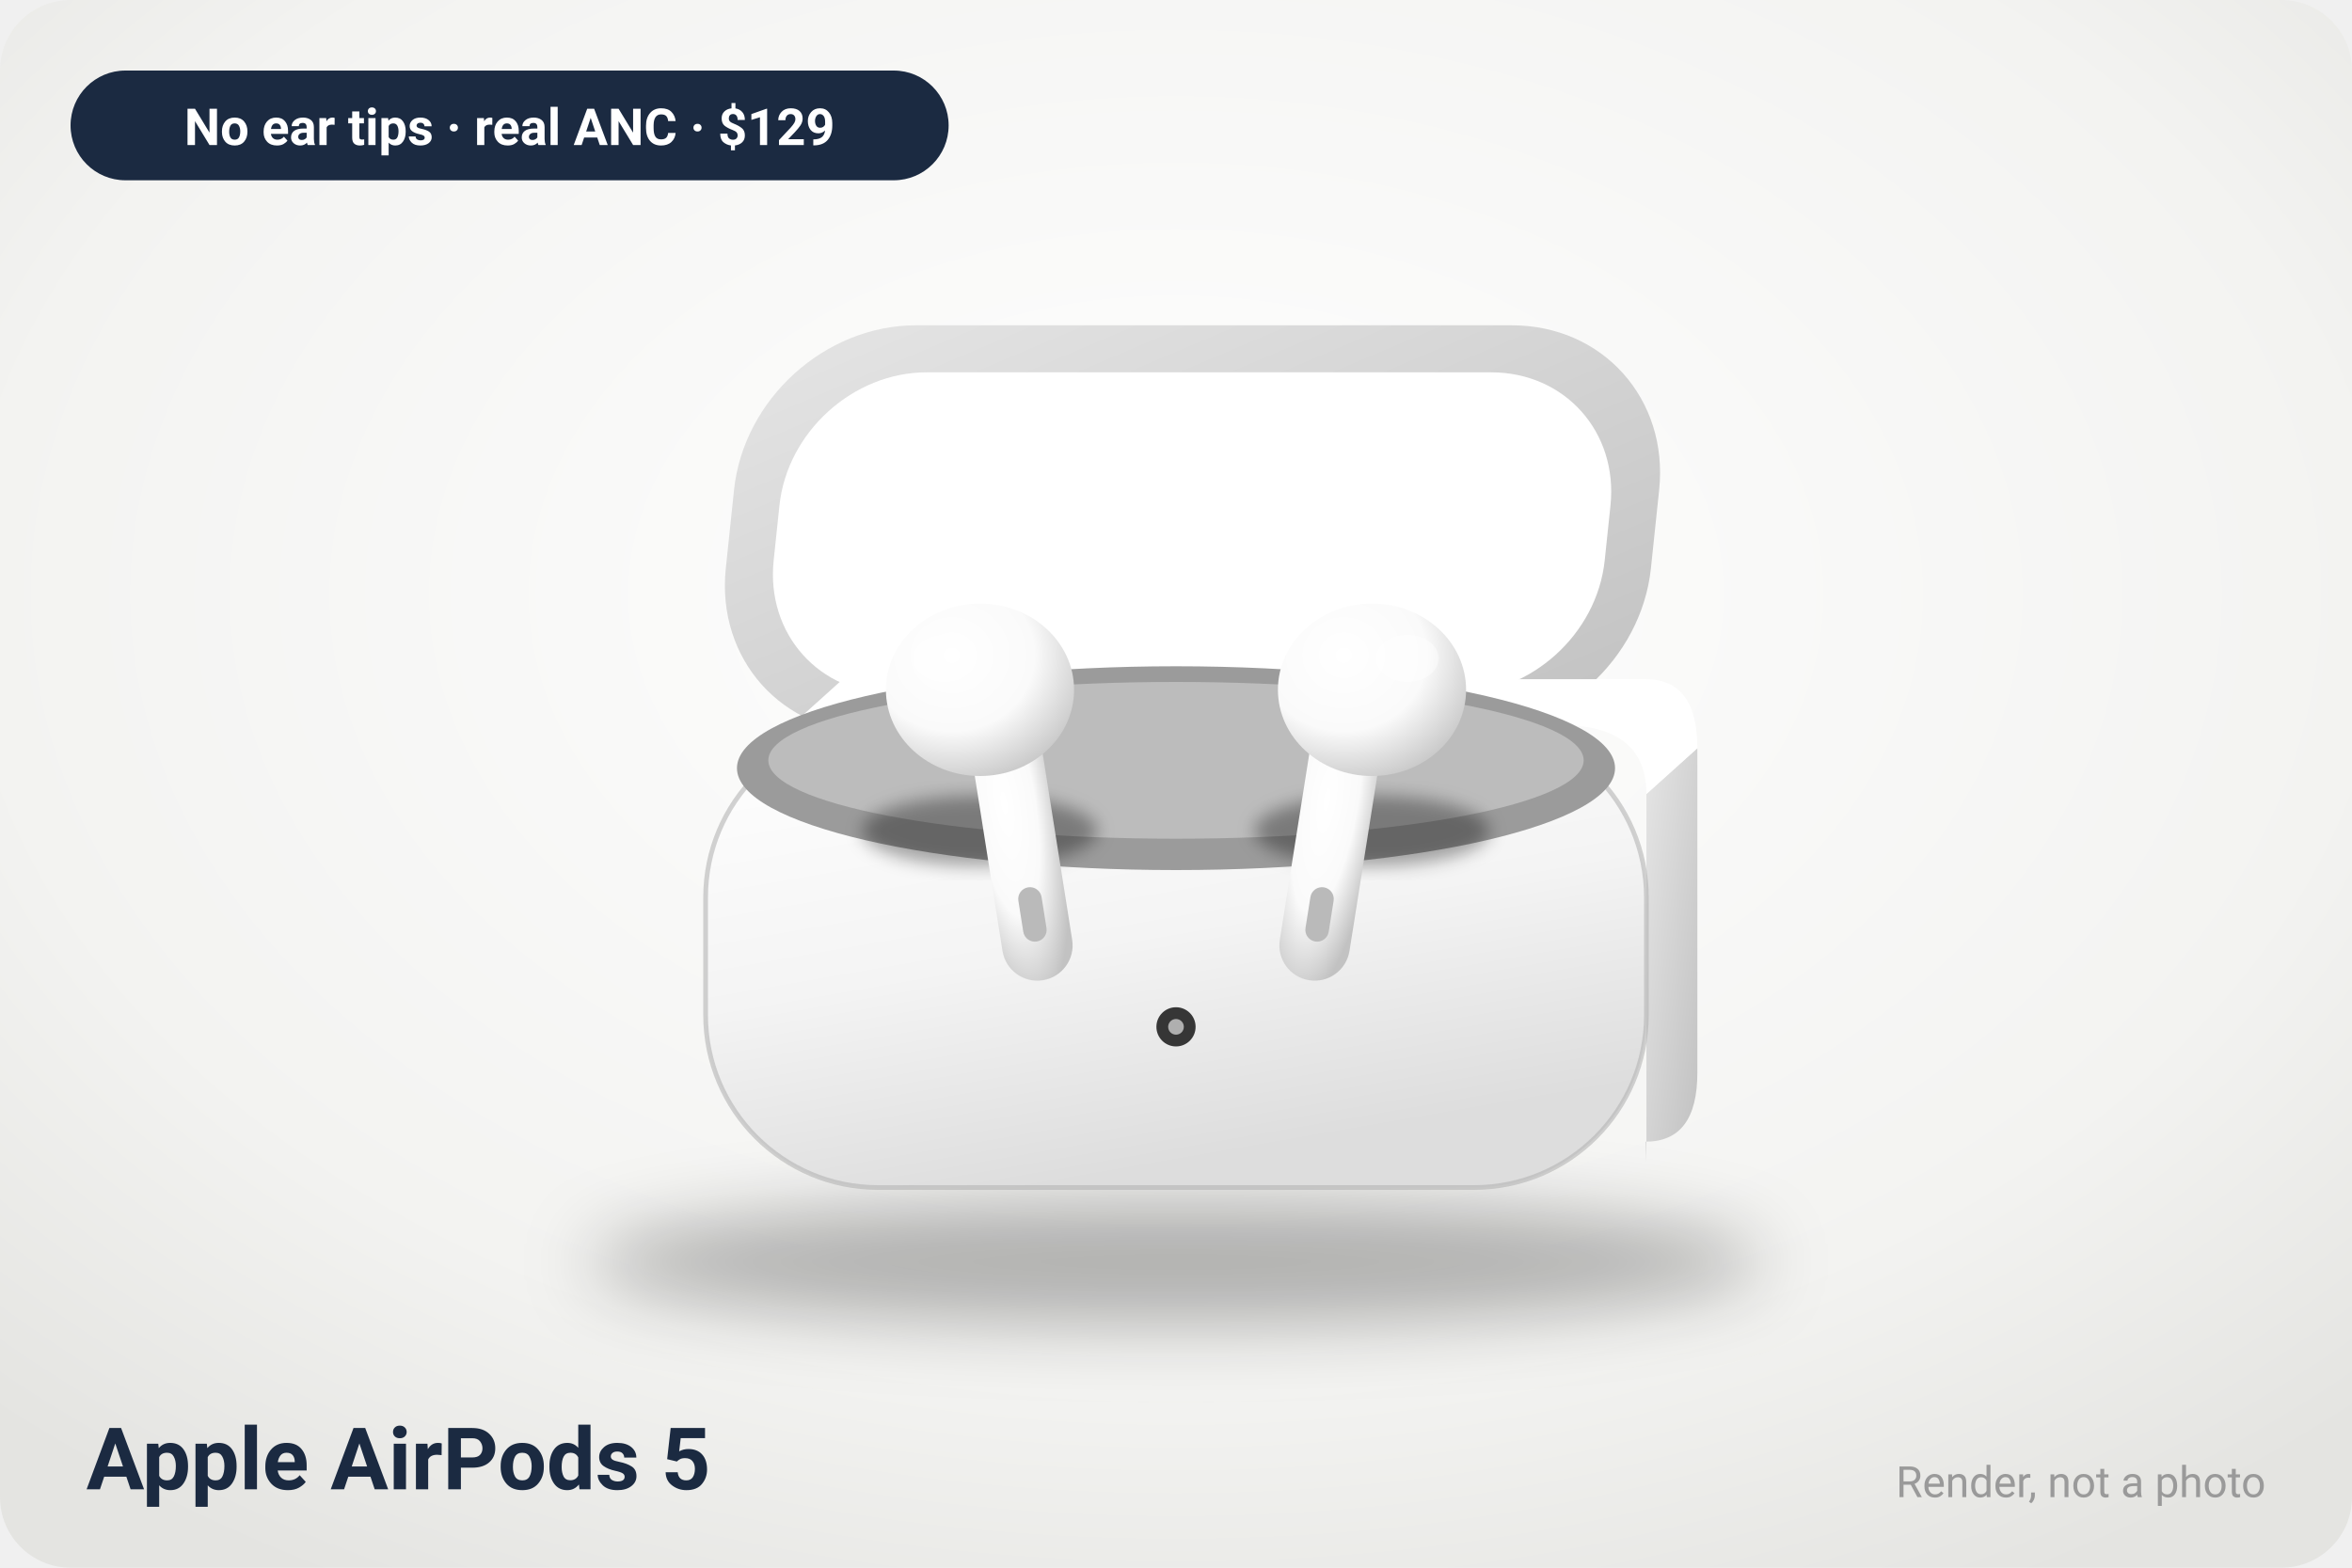
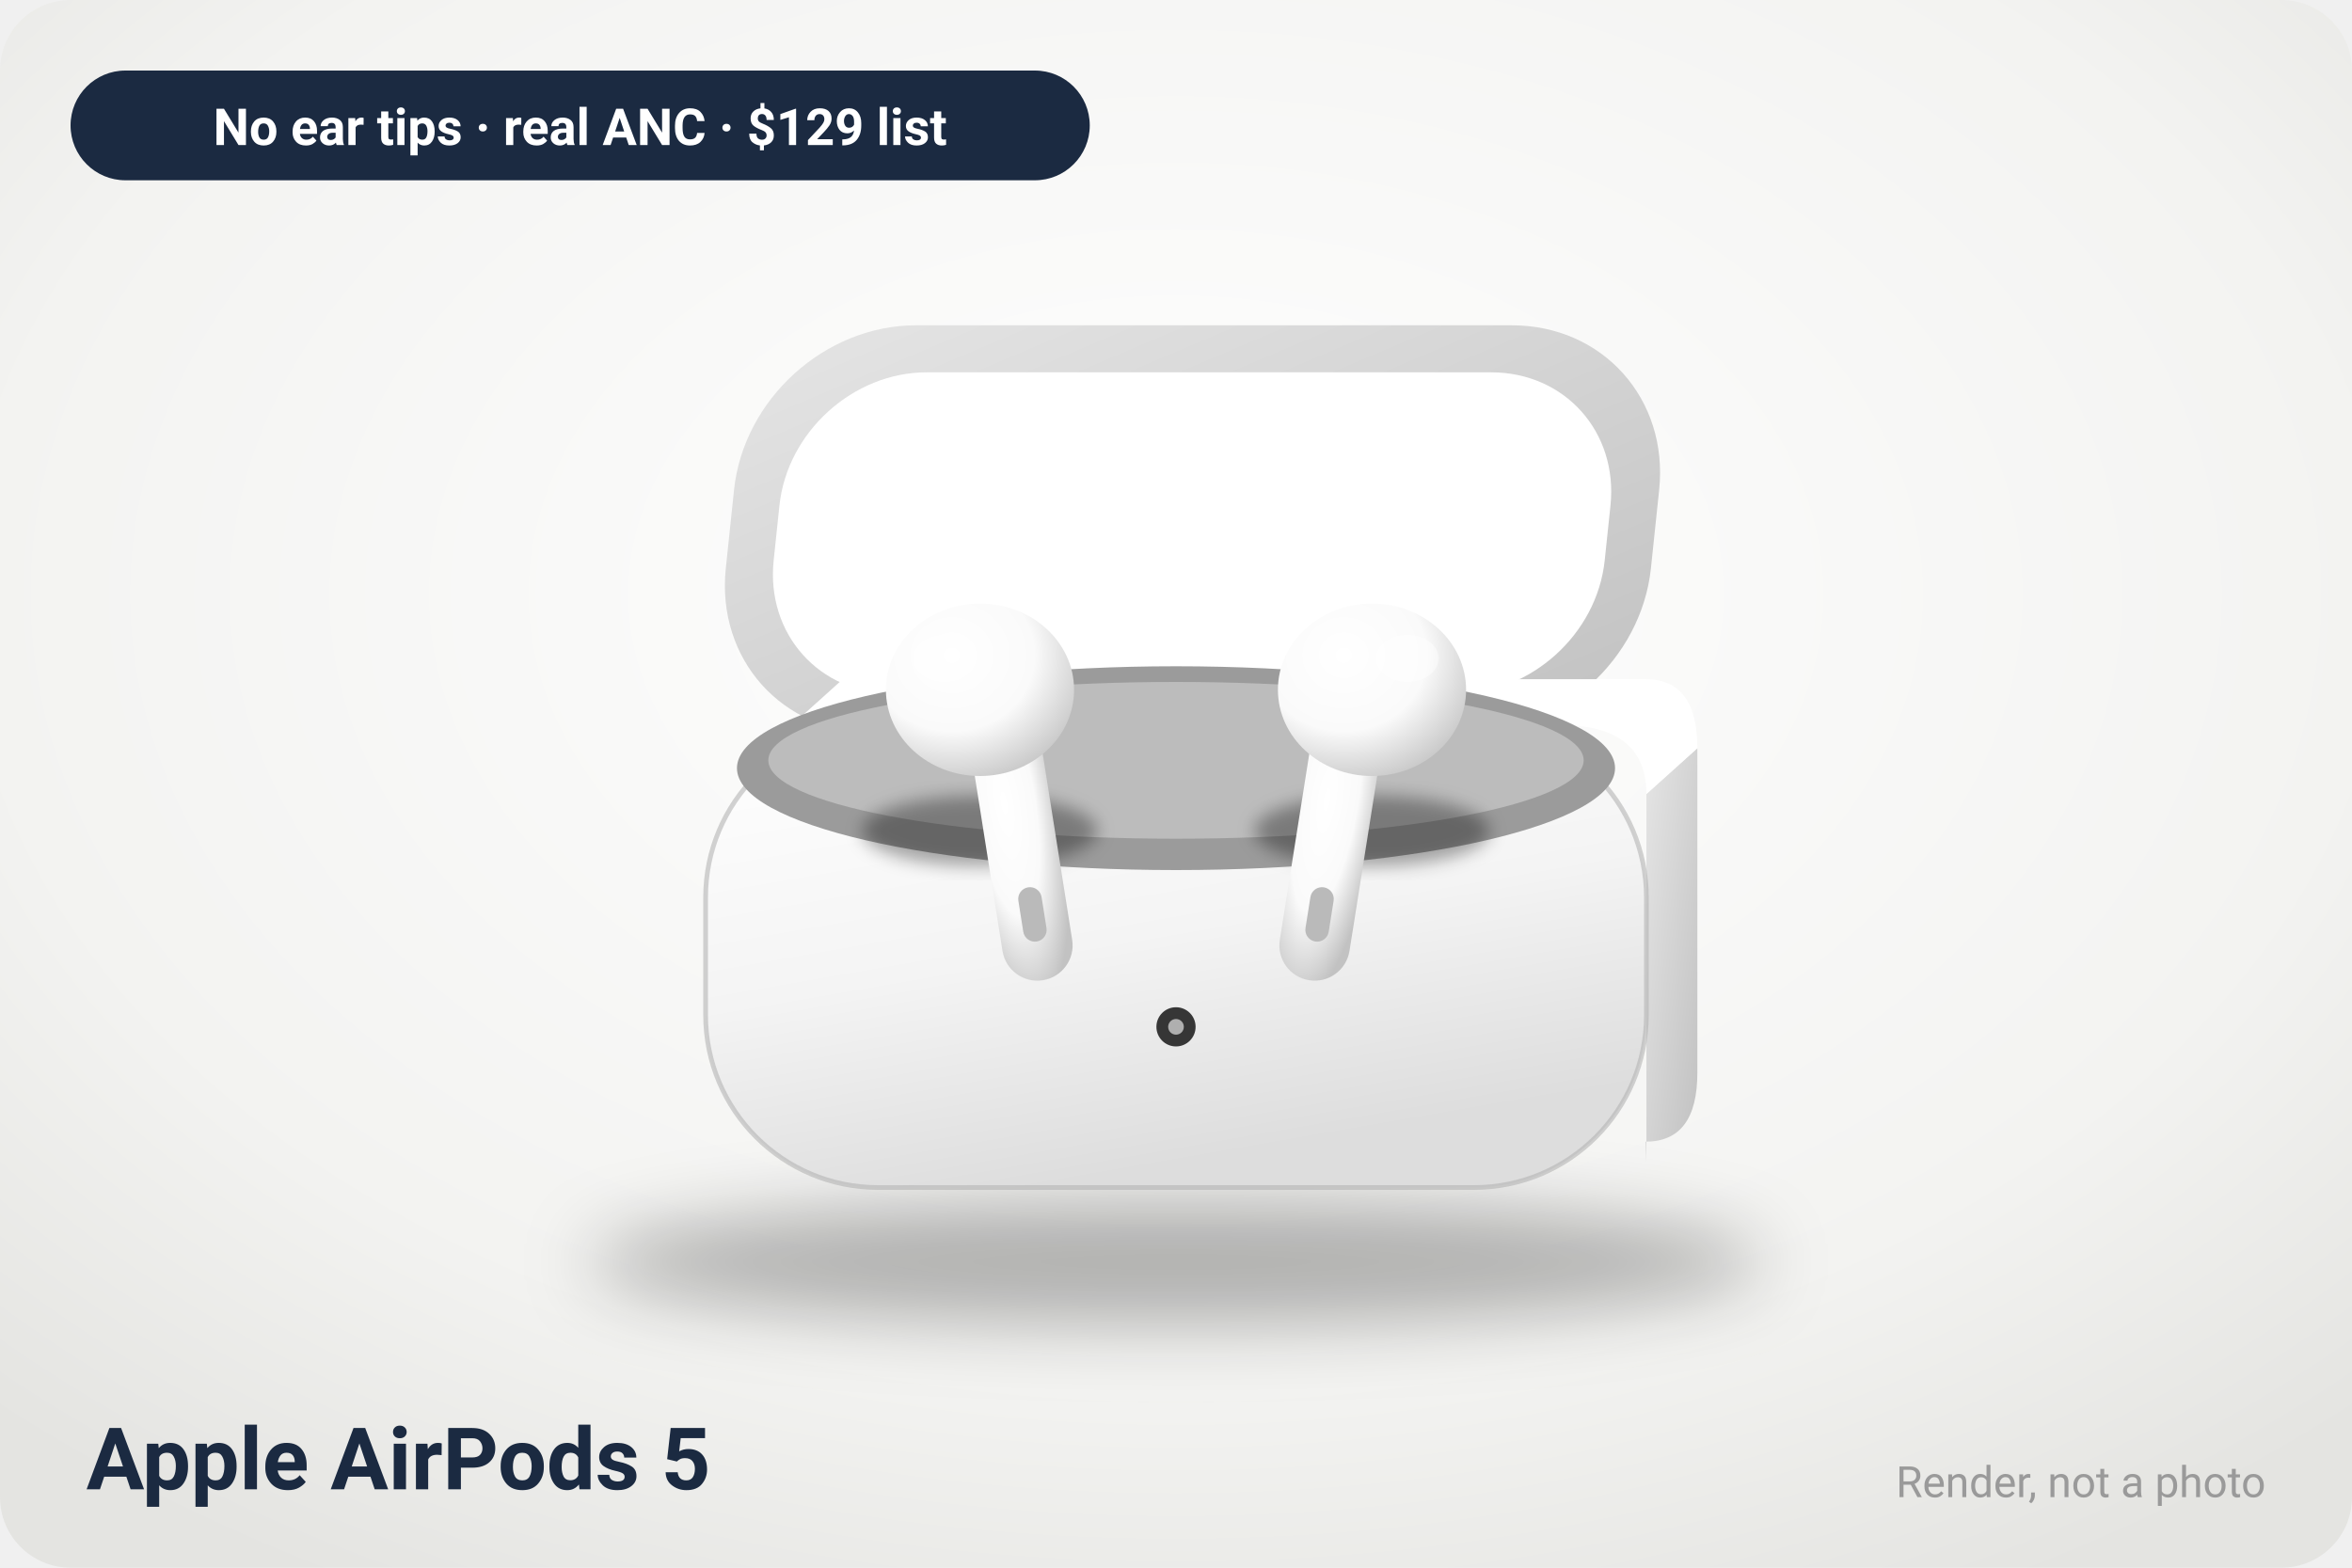
<svg xmlns="http://www.w3.org/2000/svg" viewBox="0 0 600 400" role="img" aria-label="Apple AirPods 5 (product render)">
  <defs>
    <radialGradient id="cairpods5-bg" cx="50%" cy="38%" r="72%">
      <stop offset="0" stop-color="#ffffff" />
      <stop offset="0.7" stop-color="#f3f3f1" />
      <stop offset="1" stop-color="#e4e4e1" />
    </radialGradient>
    <filter id="cairpods5-blur" x="-30%" y="-80%" width="160%" height="300%">
      <feGaussianBlur stdDeviation="9" />
    </filter>
    <filter id="cairpods5-soft" x="-20%" y="-20%" width="140%" height="140%">
      <feGaussianBlur stdDeviation="2.2" />
    </filter>
    <filter id="cairpods5-glow" x="-50%" y="-50%" width="200%" height="200%">
      <feGaussianBlur stdDeviation="5" />
    </filter>
    <linearGradient id="cairpods5-front" x1="0" y1="0" x2="0.35" y2="1">
      <stop offset="0" stop-color="#ffffff" />
      <stop offset="0.55" stop-color="#F4F4F4" />
      <stop offset="1" stop-color="#dddddd" />
    </linearGradient>
    <linearGradient id="cairpods5-side" x1="0" y1="0" x2="1" y2="1">
      <stop offset="0" stop-color="#e5e5e5" />
      <stop offset="1" stop-color="#c1c1c1" />
    </linearGradient>
    <linearGradient id="cairpods5-top" x1="0" y1="0" x2="1" y2="1">
      <stop offset="0" stop-color="#ffffff" />
      <stop offset="1" stop-color="#ffffff" />
    </linearGradient>
    <radialGradient id="cairpods5-dome" cx="38%" cy="32%" r="75%">
      <stop offset="0" stop-color="#ffffff" />
      <stop offset="0.6" stop-color="#F4F4F4" />
      <stop offset="1" stop-color="#d0d0d0" />
    </radialGradient>
    <linearGradient id="cairpods5-gloss" x1="0" y1="0" x2="1" y2="1">
      <stop offset="0" stop-color="#ffffff" stop-opacity="0.55" />
      <stop offset="0.5" stop-color="#ffffff" stop-opacity="0.05" />
      <stop offset="1" stop-color="#ffffff" stop-opacity="0" />
    </linearGradient>
    <linearGradient id="cairpods5-screen" x1="0" y1="0" x2="1" y2="1">
      <stop offset="0" stop-color="#1d2a3a" />
      <stop offset="1" stop-color="#060a10" />
    </linearGradient>
    <linearGradient id="cairpods5-metal" x1="0" y1="0" x2="1" y2="0">
      <stop offset="0" stop-color="#d9d9d6" />
      <stop offset="0.35" stop-color="#f4f4f2" />
      <stop offset="0.65" stop-color="#bdbdb9" />
      <stop offset="1" stop-color="#e6e6e3" />
    </linearGradient>
    <linearGradient id="cairpods5-accent" x1="0" y1="0" x2="0" y2="1">
      <stop offset="0" stop-color="#484848" />
      <stop offset="1" stop-color="#030303" />
    </linearGradient>
    <linearGradient id="cairpods5-lens" x1="0" y1="0" x2="1" y2="1">
      <stop offset="0" stop-color="#5a6470" />
      <stop offset="0.45" stop-color="#1c2129" />
      <stop offset="0.55" stop-color="#2b323c" />
      <stop offset="1" stop-color="#0c0f14" />
    </linearGradient>
  </defs>
  <rect width="600" height="400" rx="18" fill="url(#cairpods5-bg)" />
  <ellipse cx="300" cy="322" rx="150" ry="16" fill="#000" opacity="0.28" filter="url(#cairpods5-blur)" />
  <g transform="translate(300 175) skewX(-6)">
    <rect x="-118" y="-92" width="236" height="104" rx="42" fill="url(#cairpods5-side)" />
    <rect x="-106" y="-80" width="212" height="82" rx="34" fill="#ffffff" />
    <rect x="-96" y="-74" width="190" height="30" rx="15" fill="#fff" opacity="0.10" />
  </g>
  <path d="M 420 202.6 L 433.0 190.9 L 433.0 273.7 Q 433.0 291.3 419.8 291.3 L 420 296.4 Z" fill="url(#cairpods5-side)" />
  <path d="M 202.0 185 L 215.0 173.3 L 419.8 173.3 Q 433.0 173.3 433.0 190.9 L 420 202.6 Q 420 185 398.0 185 Z" fill="url(#cairpods5-top)" />
  <rect x="180" y="185" width="240" height="118" rx="44" fill="url(#cairpods5-front)" />
  <rect x="180" y="185" width="240" height="118" rx="44" fill="none" stroke="#b4b4b4" stroke-width="1.2" opacity="0.6" />
  <path d="M 224 188 L 376 188" stroke="#fff" stroke-opacity="0.35" stroke-width="2" stroke-linecap="round" />
  <ellipse cx="300" cy="196" rx="112" ry="26" fill="#9b9b9b" />
  <ellipse cx="300" cy="194" rx="104" ry="20" fill="#bcbcbc" />
  <circle cx="300" cy="262" r="5" fill="#222" opacity="0.9" />
  <circle cx="300" cy="262" r="2" fill="#fff" opacity="0.6" />
  <radialGradient id="cairpods5-b250" cx="35%" cy="30%" r="80%">
    <stop offset="0" stop-color="#ffffff" />
    <stop offset="0.55" stop-color="#FAFAFA" />
    <stop offset="1" stop-color="#c2c2c2" />
  </radialGradient>
  <ellipse cx="250" cy="212" rx="30" ry="9" fill="#000" opacity="0.35" filter="url(#cairpods5-soft)" />
  <rect x="249" y="186" width="18" height="66" rx="9" fill="url(#cairpods5-b250)" transform="rotate(-9 250 200)" />
  <ellipse cx="250" cy="176" rx="24" ry="22" fill="url(#cairpods5-b250)" />
  <ellipse cx="241" cy="168" rx="8" ry="6" fill="#fff" opacity="0.45" />
  <rect x="255" y="228" width="6" height="14" rx="3" fill="#bababa" transform="rotate(-9 250 200)" />
  <radialGradient id="cairpods5-b350" cx="35%" cy="30%" r="80%">
    <stop offset="0" stop-color="#ffffff" />
    <stop offset="0.55" stop-color="#FAFAFA" />
    <stop offset="1" stop-color="#c2c2c2" />
  </radialGradient>
  <ellipse cx="350" cy="212" rx="30" ry="9" fill="#000" opacity="0.35" filter="url(#cairpods5-soft)" />
  <rect x="333" y="186" width="18" height="66" rx="9" fill="url(#cairpods5-b350)" transform="rotate(9 350 200)" />
  <ellipse cx="350" cy="176" rx="24" ry="22" fill="url(#cairpods5-b350)" />
  <ellipse cx="359" cy="168" rx="8" ry="6" fill="#fff" opacity="0.45" />
  <rect x="339" y="228" width="6" height="14" rx="3" fill="#bababa" transform="rotate(9 350 200)" />
  <g font-family="-apple-system,Segoe UI,Roboto,Helvetica,Arial,sans-serif">
-     <rect x="18" y="18" width="224" height="28" rx="14" fill="#1B2A41" />
-     <text x="130.0" y="37" text-anchor="middle" font-size="13" font-weight="700" fill="#fff">No ear tips · real ANC · $129</text>
+     <rect x="18" y="18" width="260" height="28" rx="14" fill="#1B2A41" />
+     <text x="148.0" y="37" text-anchor="middle" font-size="13" font-weight="700" fill="#fff">No ear tips · real ANC · $129 list</text>
    <text x="22" y="380" font-size="22" font-weight="700" fill="#1B2A41">Apple AirPods 5</text>
    <text x="578" y="382" text-anchor="end" font-size="11" fill="#9a9a9a">Render, not a photo</text>
  </g>
</svg>
